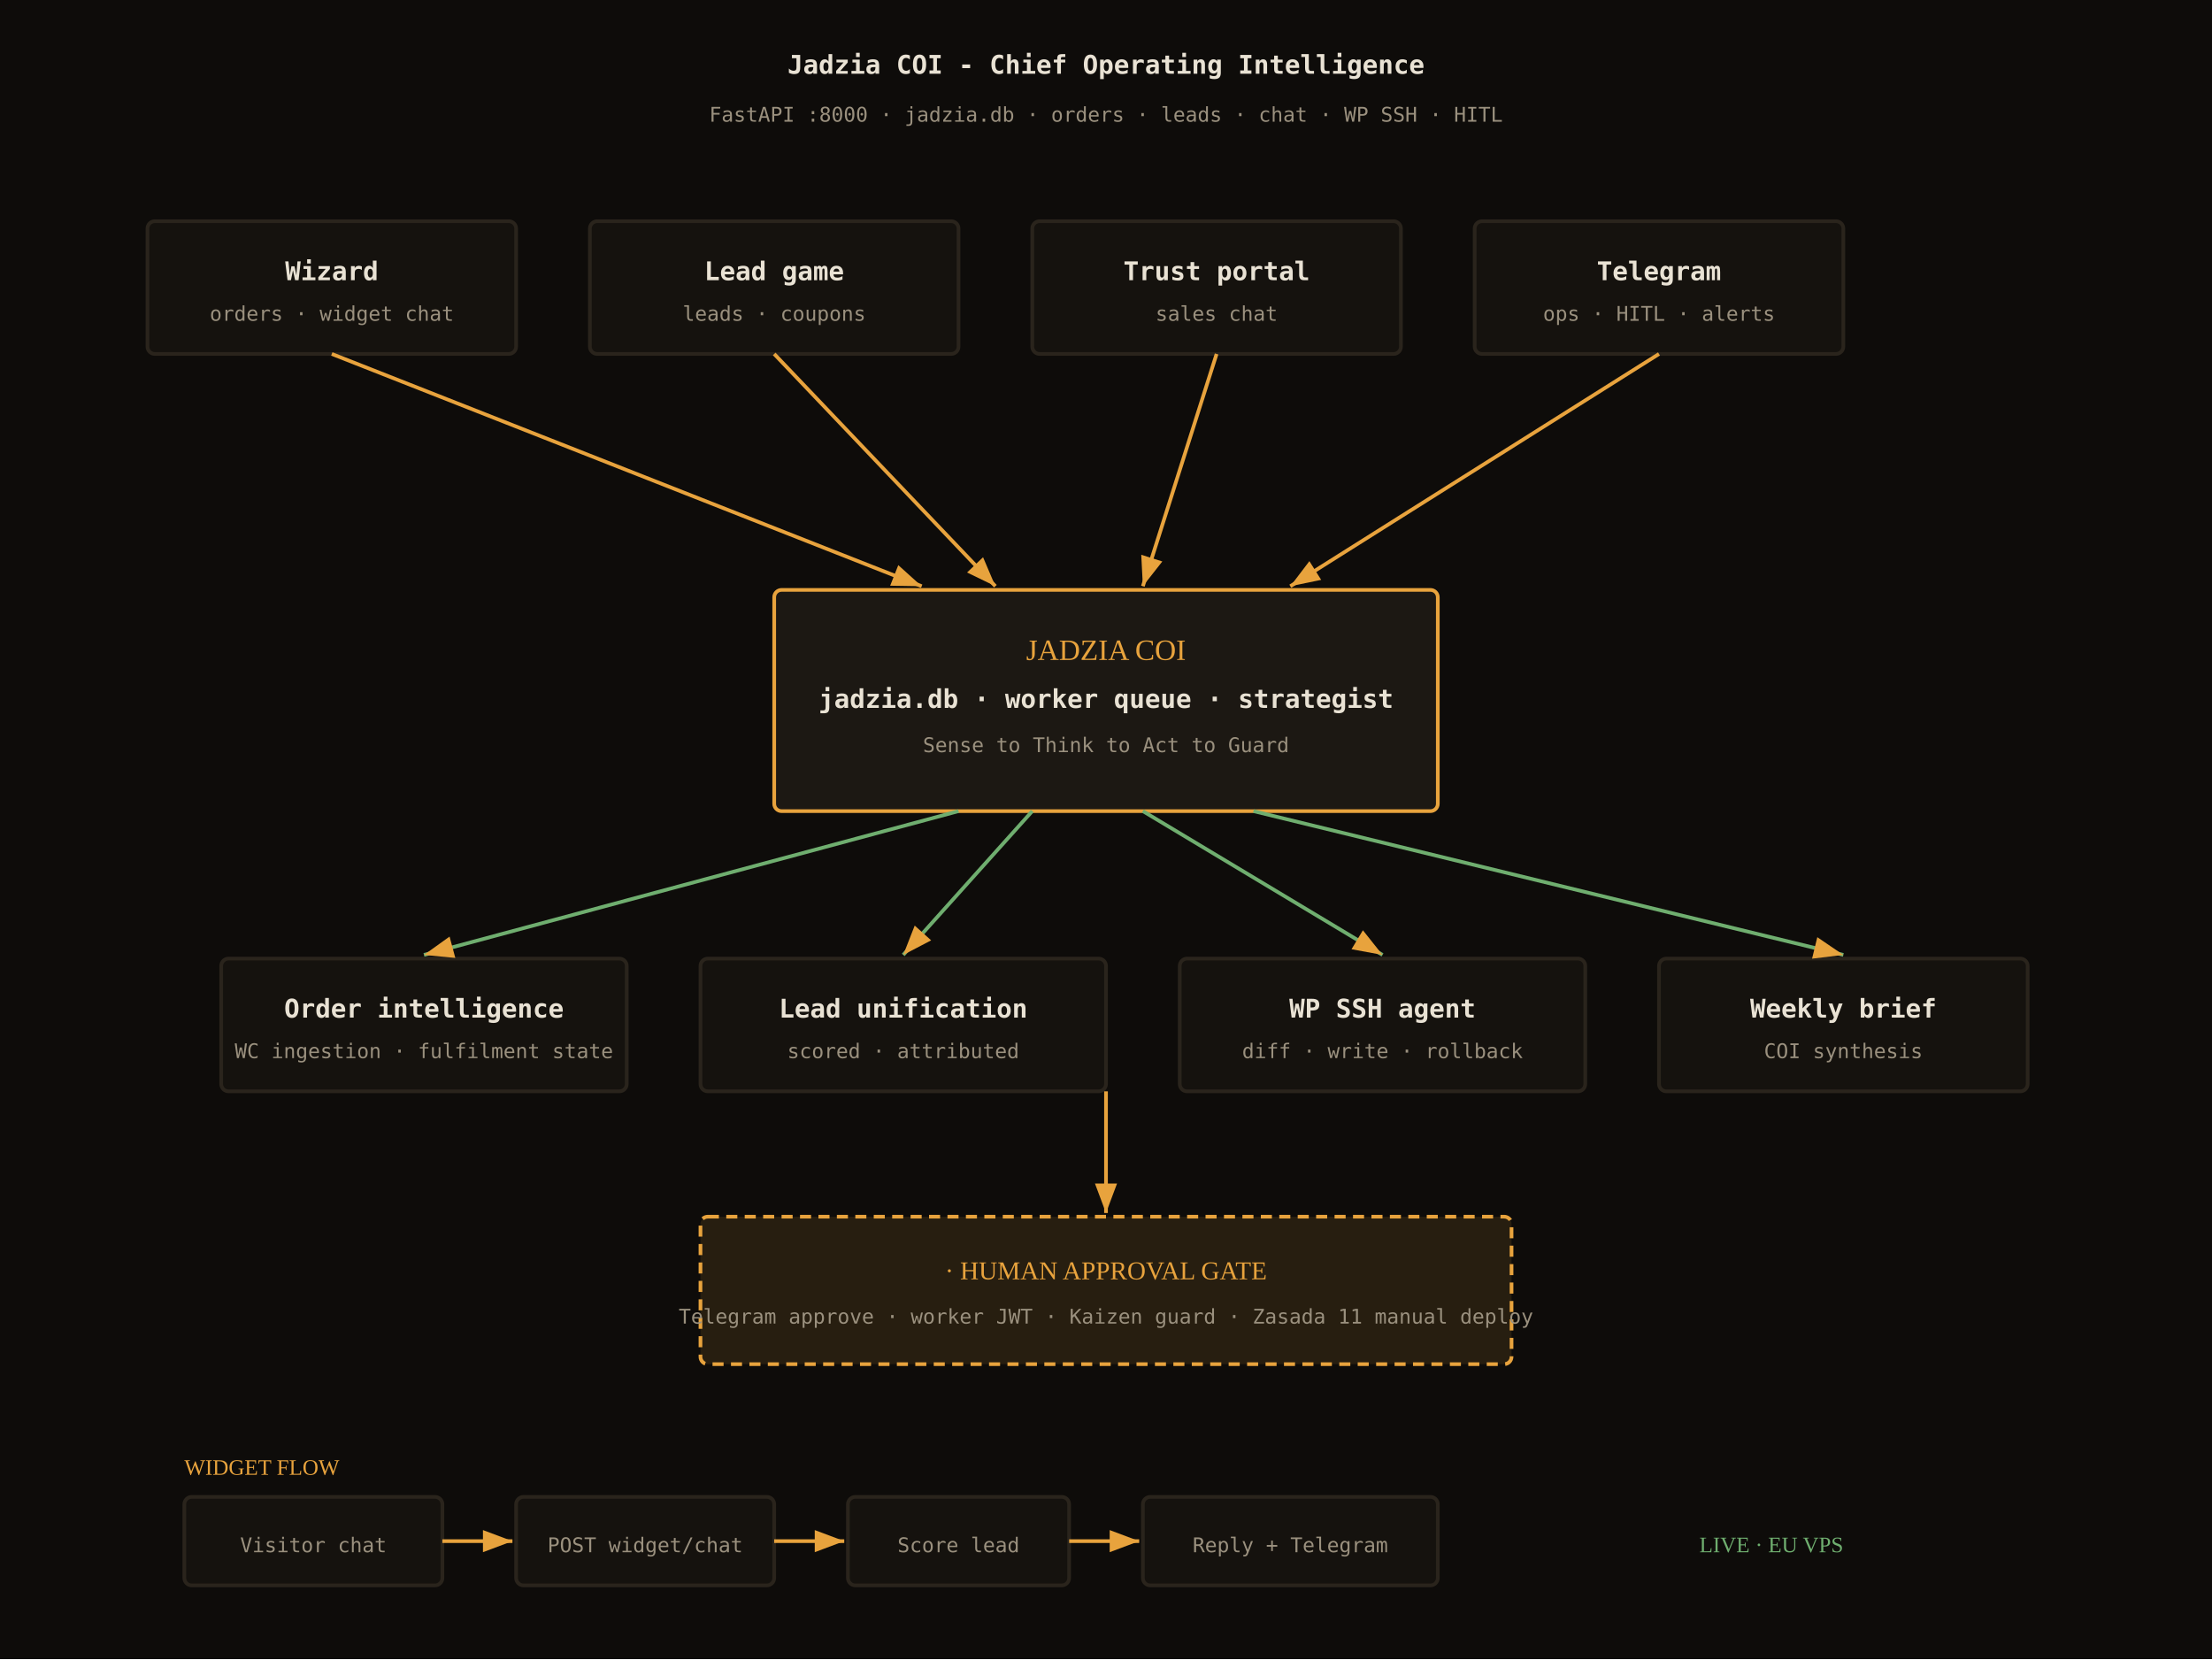
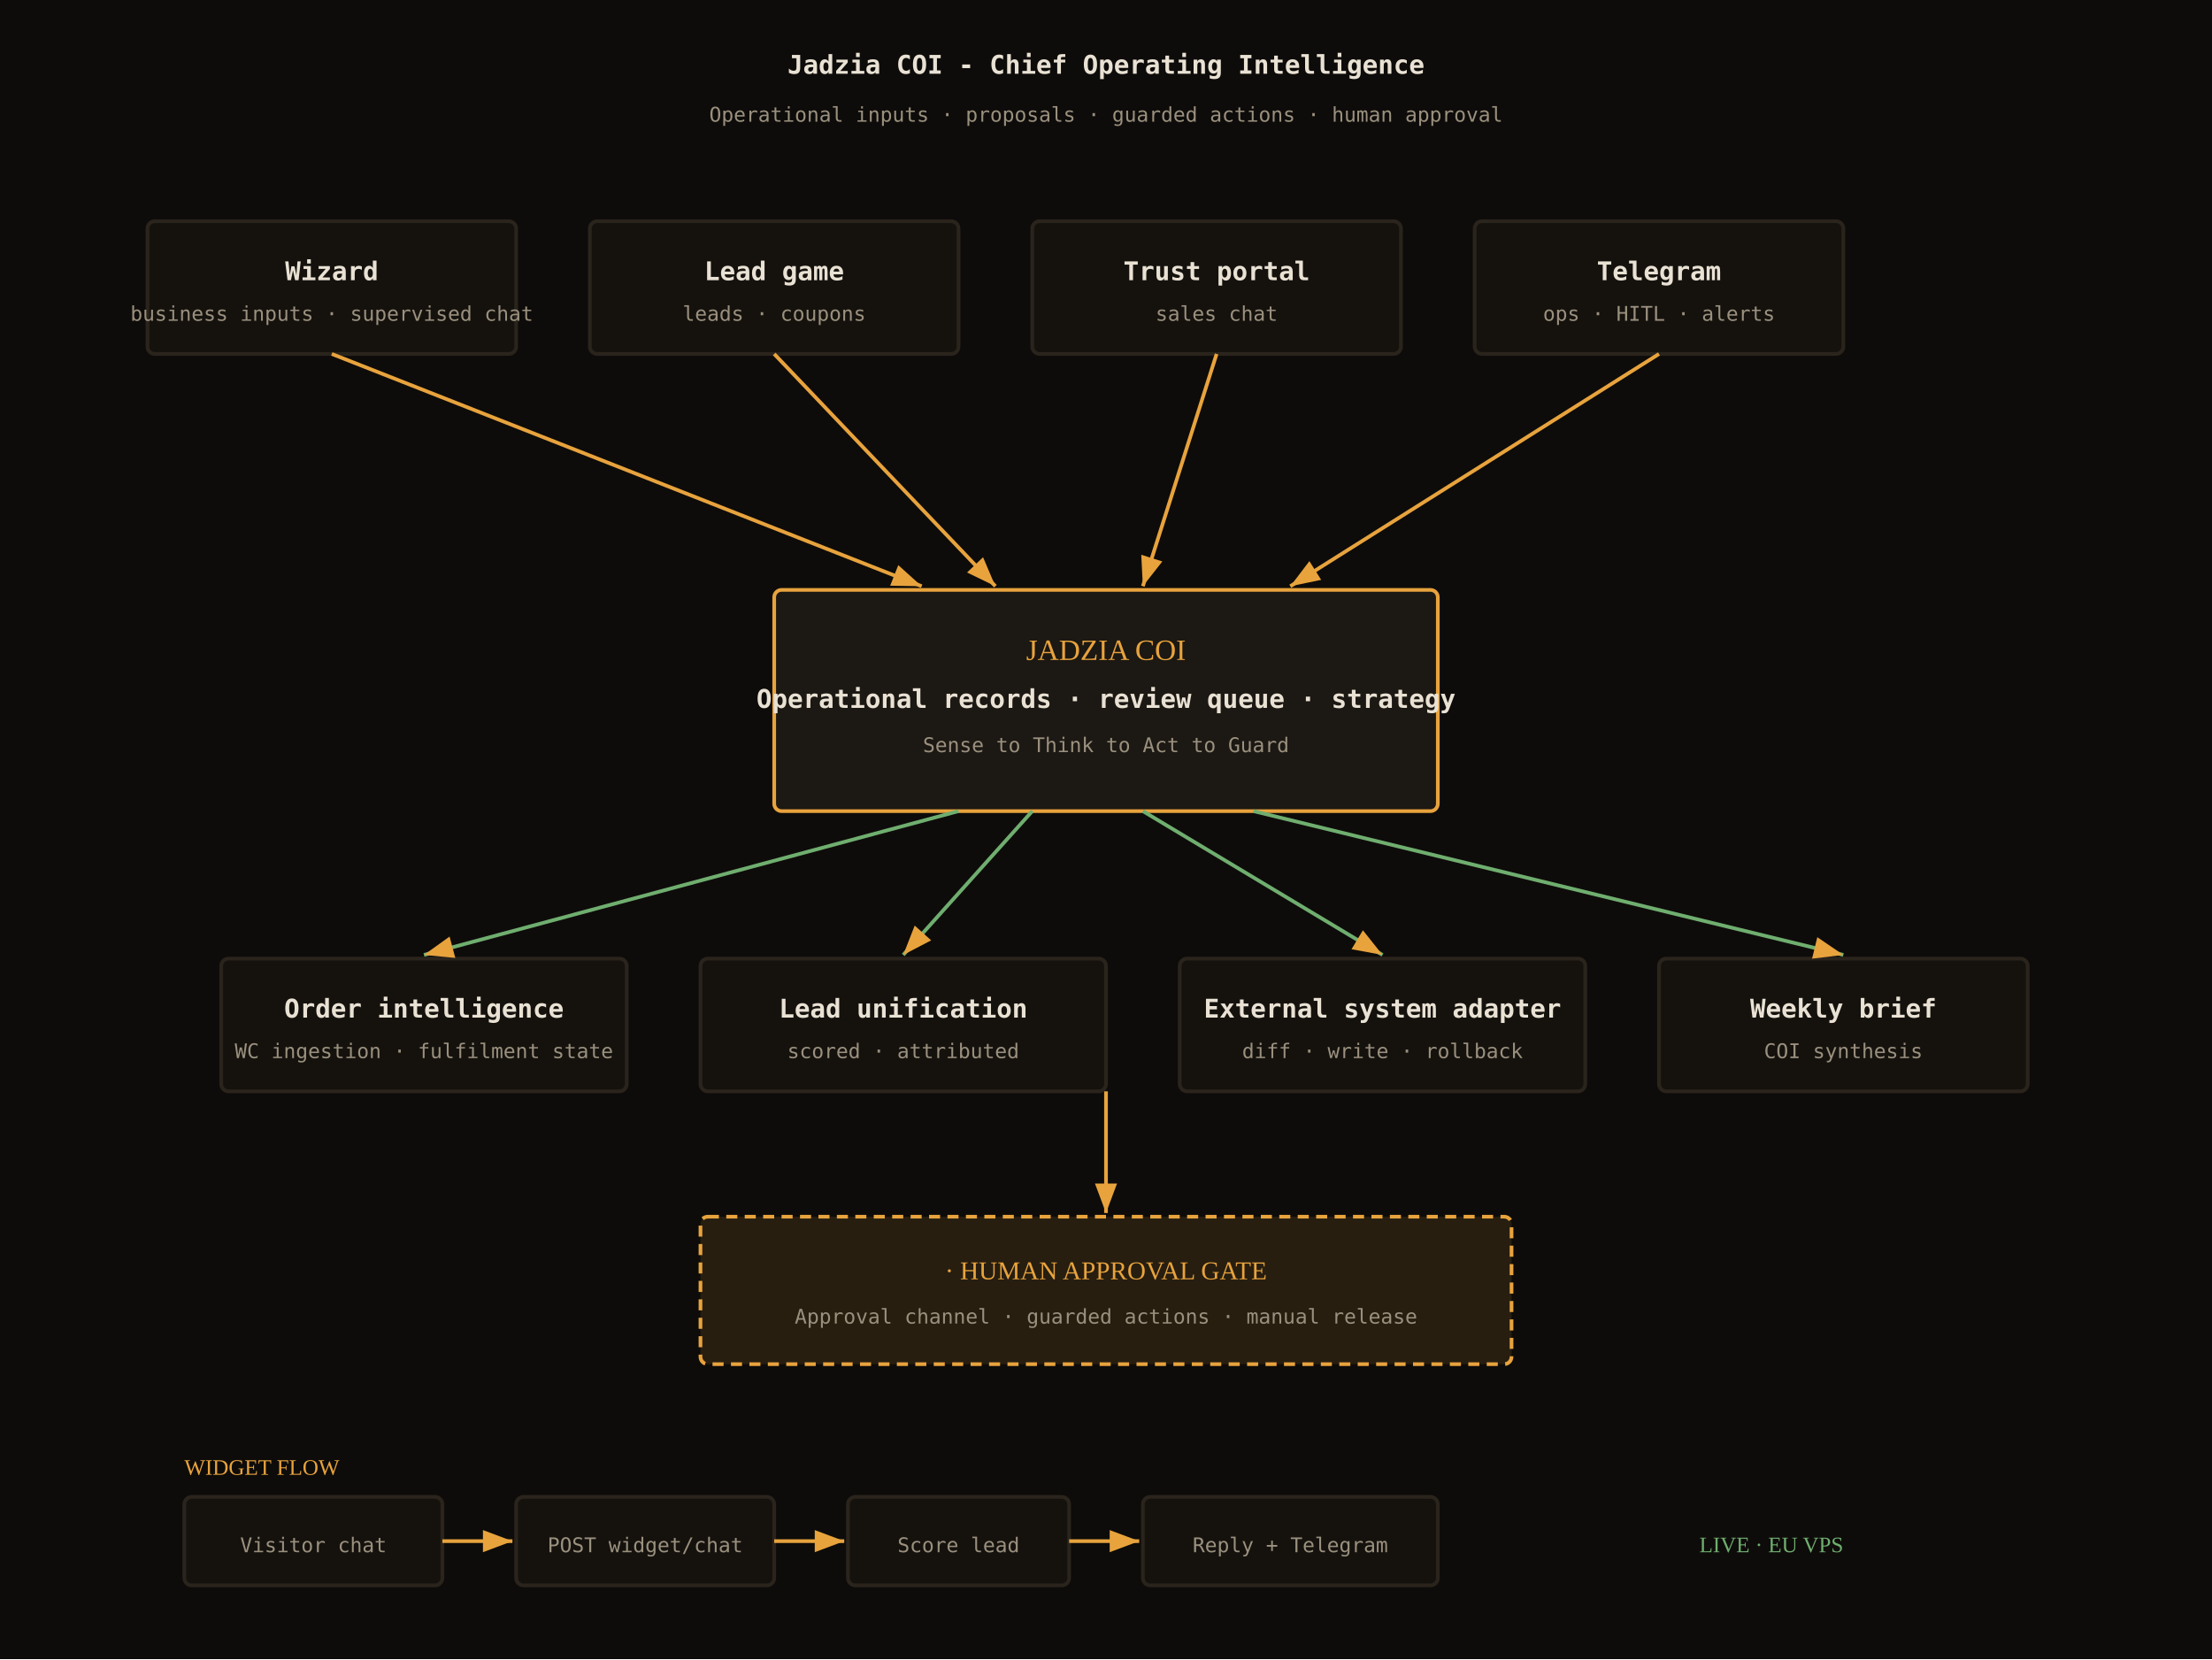
<svg xmlns="http://www.w3.org/2000/svg" width="1200" height="900" viewBox="0 0 1200 900" role="img" aria-labelledby="title desc">
  <defs>
    <marker id="arrow" markerWidth="10" markerHeight="10" refX="8" refY="3" orient="auto">
      <path d="M0,0 L8,3 L0,6 Z" fill="#e8a33d" />
    </marker>
    <style>
      .bg { fill: #0e0c0a; }
      .hub { fill: #1c1813; stroke: #e8a33d; stroke-width: 2; }
      .box { fill: #15120e; stroke: #2a241c; stroke-width: 2; }
      .text { fill: #e9e2d4; font-family: 'JetBrains Mono', Consolas, monospace; font-size: 14px; font-weight: 700; }
      .sub { fill: #9a907e; font-family: 'JetBrains Mono', Consolas, monospace; font-size: 11px; }
      .accent { fill: #e8a33d; }
      .gate { fill: #e8a33d; fill-opacity: 0.12; stroke: #e8a33d; stroke-width: 2; stroke-dasharray: 6 4; }
      .ok { fill: #6fae6f; }
    </style>
  </defs>
  <rect class="bg" width="1200" height="900" />
  <text x="600" y="40" class="text" text-anchor="middle" font-size="20">Jadzia COI  -  Chief Operating Intelligence</text>
-   <text x="600" y="66" class="sub" text-anchor="middle">FastAPI :8000 · jadzia.db · orders · leads · chat · WP SSH · HITL</text>
+   <text x="600" y="66" class="sub" text-anchor="middle">Operational inputs · proposals · guarded actions · human approval</text>
  <rect x="420" y="320" width="360" height="120" rx="4" class="hub" />
  <text x="600" y="358" class="accent" text-anchor="middle" font-size="16">JADZIA COI</text>
-   <text x="600" y="384" class="text" text-anchor="middle" font-size="13">jadzia.db · worker queue · strategist</text>
+   <text x="600" y="384" class="text" text-anchor="middle" font-size="13">Operational records · review queue · strategy</text>
  <text x="600" y="408" class="sub" text-anchor="middle">Sense to Think to Act to Guard</text>
  <rect x="80" y="120" width="200" height="72" rx="4" class="box" />
  <text x="180" y="152" class="text" text-anchor="middle" font-size="13">Wizard</text>
-   <text x="180" y="174" class="sub" text-anchor="middle">orders · widget chat</text>
+   <text x="180" y="174" class="sub" text-anchor="middle">business inputs · supervised chat</text>
  <rect x="320" y="120" width="200" height="72" rx="4" class="box" />
  <text x="420" y="152" class="text" text-anchor="middle" font-size="13">Lead game</text>
  <text x="420" y="174" class="sub" text-anchor="middle">leads · coupons</text>
  <rect x="560" y="120" width="200" height="72" rx="4" class="box" />
  <text x="660" y="152" class="text" text-anchor="middle" font-size="13">Trust portal</text>
  <text x="660" y="174" class="sub" text-anchor="middle">sales chat</text>
  <rect x="800" y="120" width="200" height="72" rx="4" class="box" />
  <text x="900" y="152" class="text" text-anchor="middle" font-size="13">Telegram</text>
  <text x="900" y="174" class="sub" text-anchor="middle">ops · HITL · alerts</text>
  <line x1="180" y1="192" x2="500" y2="318" stroke="#e8a33d" stroke-width="2" marker-end="url(#arrow)" />
  <line x1="420" y1="192" x2="540" y2="318" stroke="#e8a33d" stroke-width="2" marker-end="url(#arrow)" />
  <line x1="660" y1="192" x2="620" y2="318" stroke="#e8a33d" stroke-width="2" marker-end="url(#arrow)" />
  <line x1="900" y1="192" x2="700" y2="318" stroke="#e8a33d" stroke-width="2" marker-end="url(#arrow)" />
  <rect x="120" y="520" width="220" height="72" rx="4" class="box" />
  <text x="230" y="552" class="text" text-anchor="middle" font-size="13">Order intelligence</text>
  <text x="230" y="574" class="sub" text-anchor="middle">WC ingestion · fulfilment state</text>
  <rect x="380" y="520" width="220" height="72" rx="4" class="box" />
  <text x="490" y="552" class="text" text-anchor="middle" font-size="13">Lead unification</text>
  <text x="490" y="574" class="sub" text-anchor="middle">scored · attributed</text>
  <rect x="640" y="520" width="220" height="72" rx="4" class="box" />
-   <text x="750" y="552" class="text" text-anchor="middle" font-size="13">WP SSH agent</text>
+   <text x="750" y="552" class="text" text-anchor="middle" font-size="13">External system adapter</text>
  <text x="750" y="574" class="sub" text-anchor="middle">diff · write · rollback</text>
  <rect x="900" y="520" width="200" height="72" rx="4" class="box" />
  <text x="1000" y="552" class="text" text-anchor="middle" font-size="13">Weekly brief</text>
  <text x="1000" y="574" class="sub" text-anchor="middle">COI synthesis</text>
  <line x1="520" y1="440" x2="230" y2="518" stroke="#6fae6f" stroke-width="2" marker-end="url(#arrow)" />
  <line x1="560" y1="440" x2="490" y2="518" stroke="#6fae6f" stroke-width="2" marker-end="url(#arrow)" />
  <line x1="620" y1="440" x2="750" y2="518" stroke="#6fae6f" stroke-width="2" marker-end="url(#arrow)" />
  <line x1="680" y1="440" x2="1000" y2="518" stroke="#6fae6f" stroke-width="2" marker-end="url(#arrow)" />
  <rect x="380" y="660" width="440" height="80" rx="4" class="gate" />
  <text x="600" y="694" class="accent" text-anchor="middle" font-size="14">· HUMAN APPROVAL GATE</text>
-   <text x="600" y="718" class="sub" text-anchor="middle">Telegram approve · worker JWT · Kaizen guard · Zasada 11 manual deploy</text>
+   <text x="600" y="718" class="sub" text-anchor="middle">Approval channel · guarded actions · manual release</text>
  <line x1="600" y1="592" x2="600" y2="658" stroke="#e8a33d" stroke-width="2" marker-end="url(#arrow)" />
  <text x="100" y="800" class="accent" font-size="12">WIDGET FLOW</text>
  <rect x="100" y="812" width="140" height="48" rx="4" class="box" />
  <text x="170" y="842" class="sub" text-anchor="middle">Visitor chat</text>
  <line x1="240" y1="836" x2="278" y2="836" stroke="#e8a33d" stroke-width="2" marker-end="url(#arrow)" />
  <rect x="280" y="812" width="140" height="48" rx="4" class="box" />
  <text x="350" y="842" class="sub" text-anchor="middle">POST widget/chat</text>
  <line x1="420" y1="836" x2="458" y2="836" stroke="#e8a33d" stroke-width="2" marker-end="url(#arrow)" />
  <rect x="460" y="812" width="120" height="48" rx="4" class="box" />
  <text x="520" y="842" class="sub" text-anchor="middle">Score lead</text>
  <line x1="580" y1="836" x2="618" y2="836" stroke="#e8a33d" stroke-width="2" marker-end="url(#arrow)" />
  <rect x="620" y="812" width="160" height="48" rx="4" class="box" />
  <text x="700" y="842" class="sub" text-anchor="middle">Reply + Telegram</text>
  <text x="1000" y="842" class="ok" text-anchor="end" font-size="12">LIVE · EU VPS</text>
</svg>
